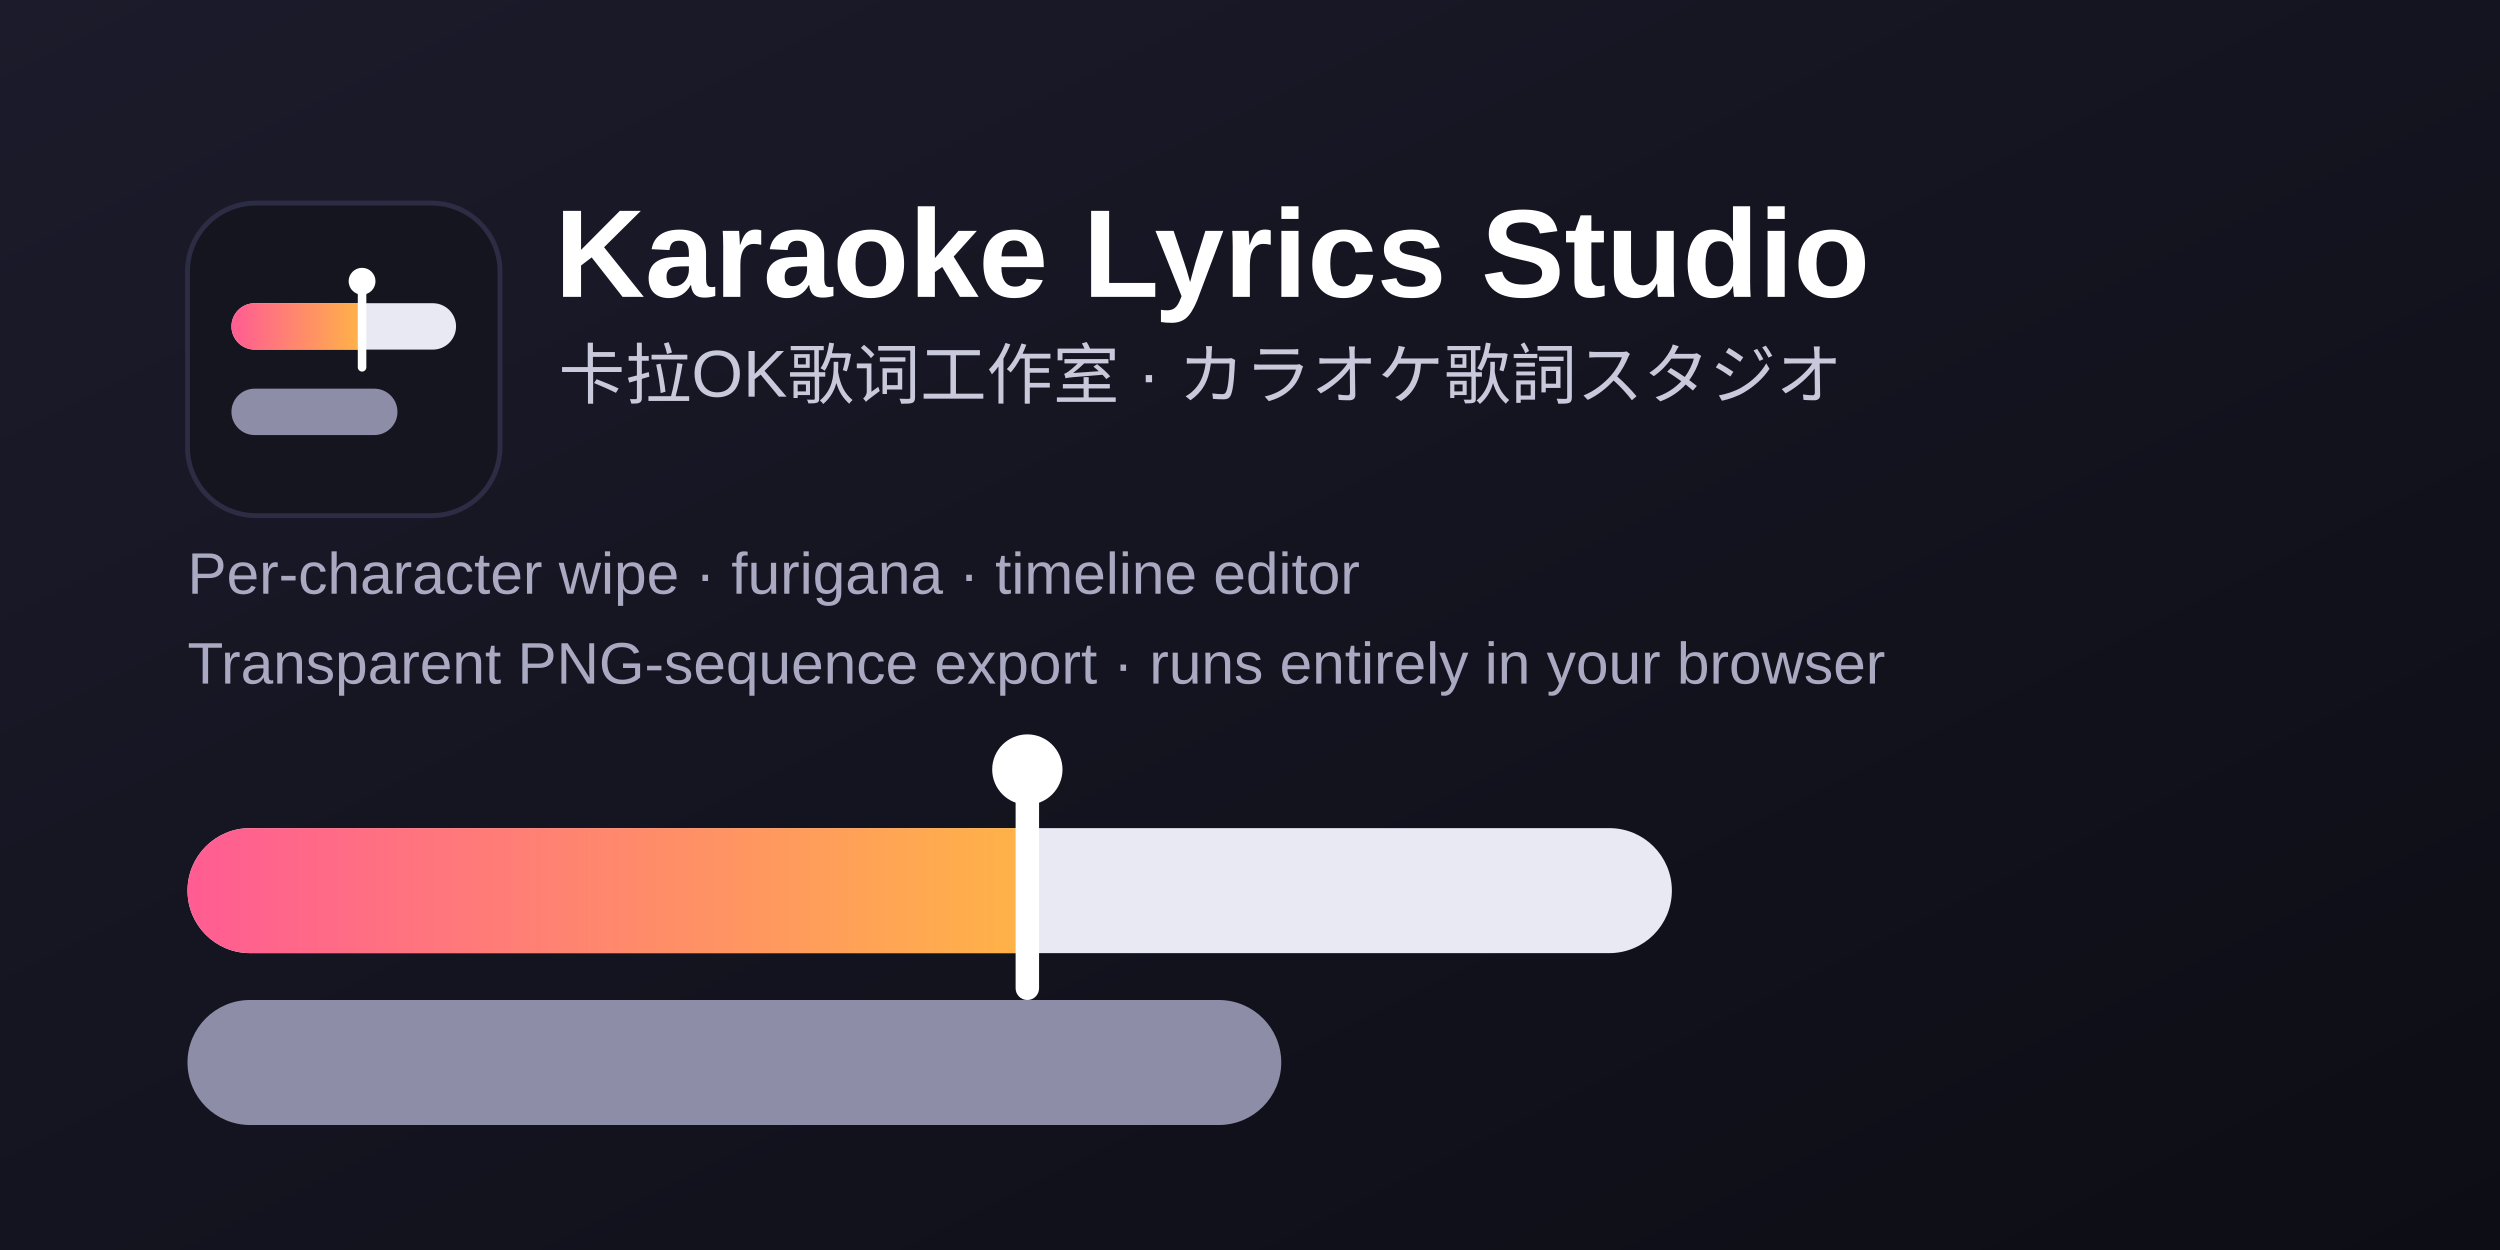
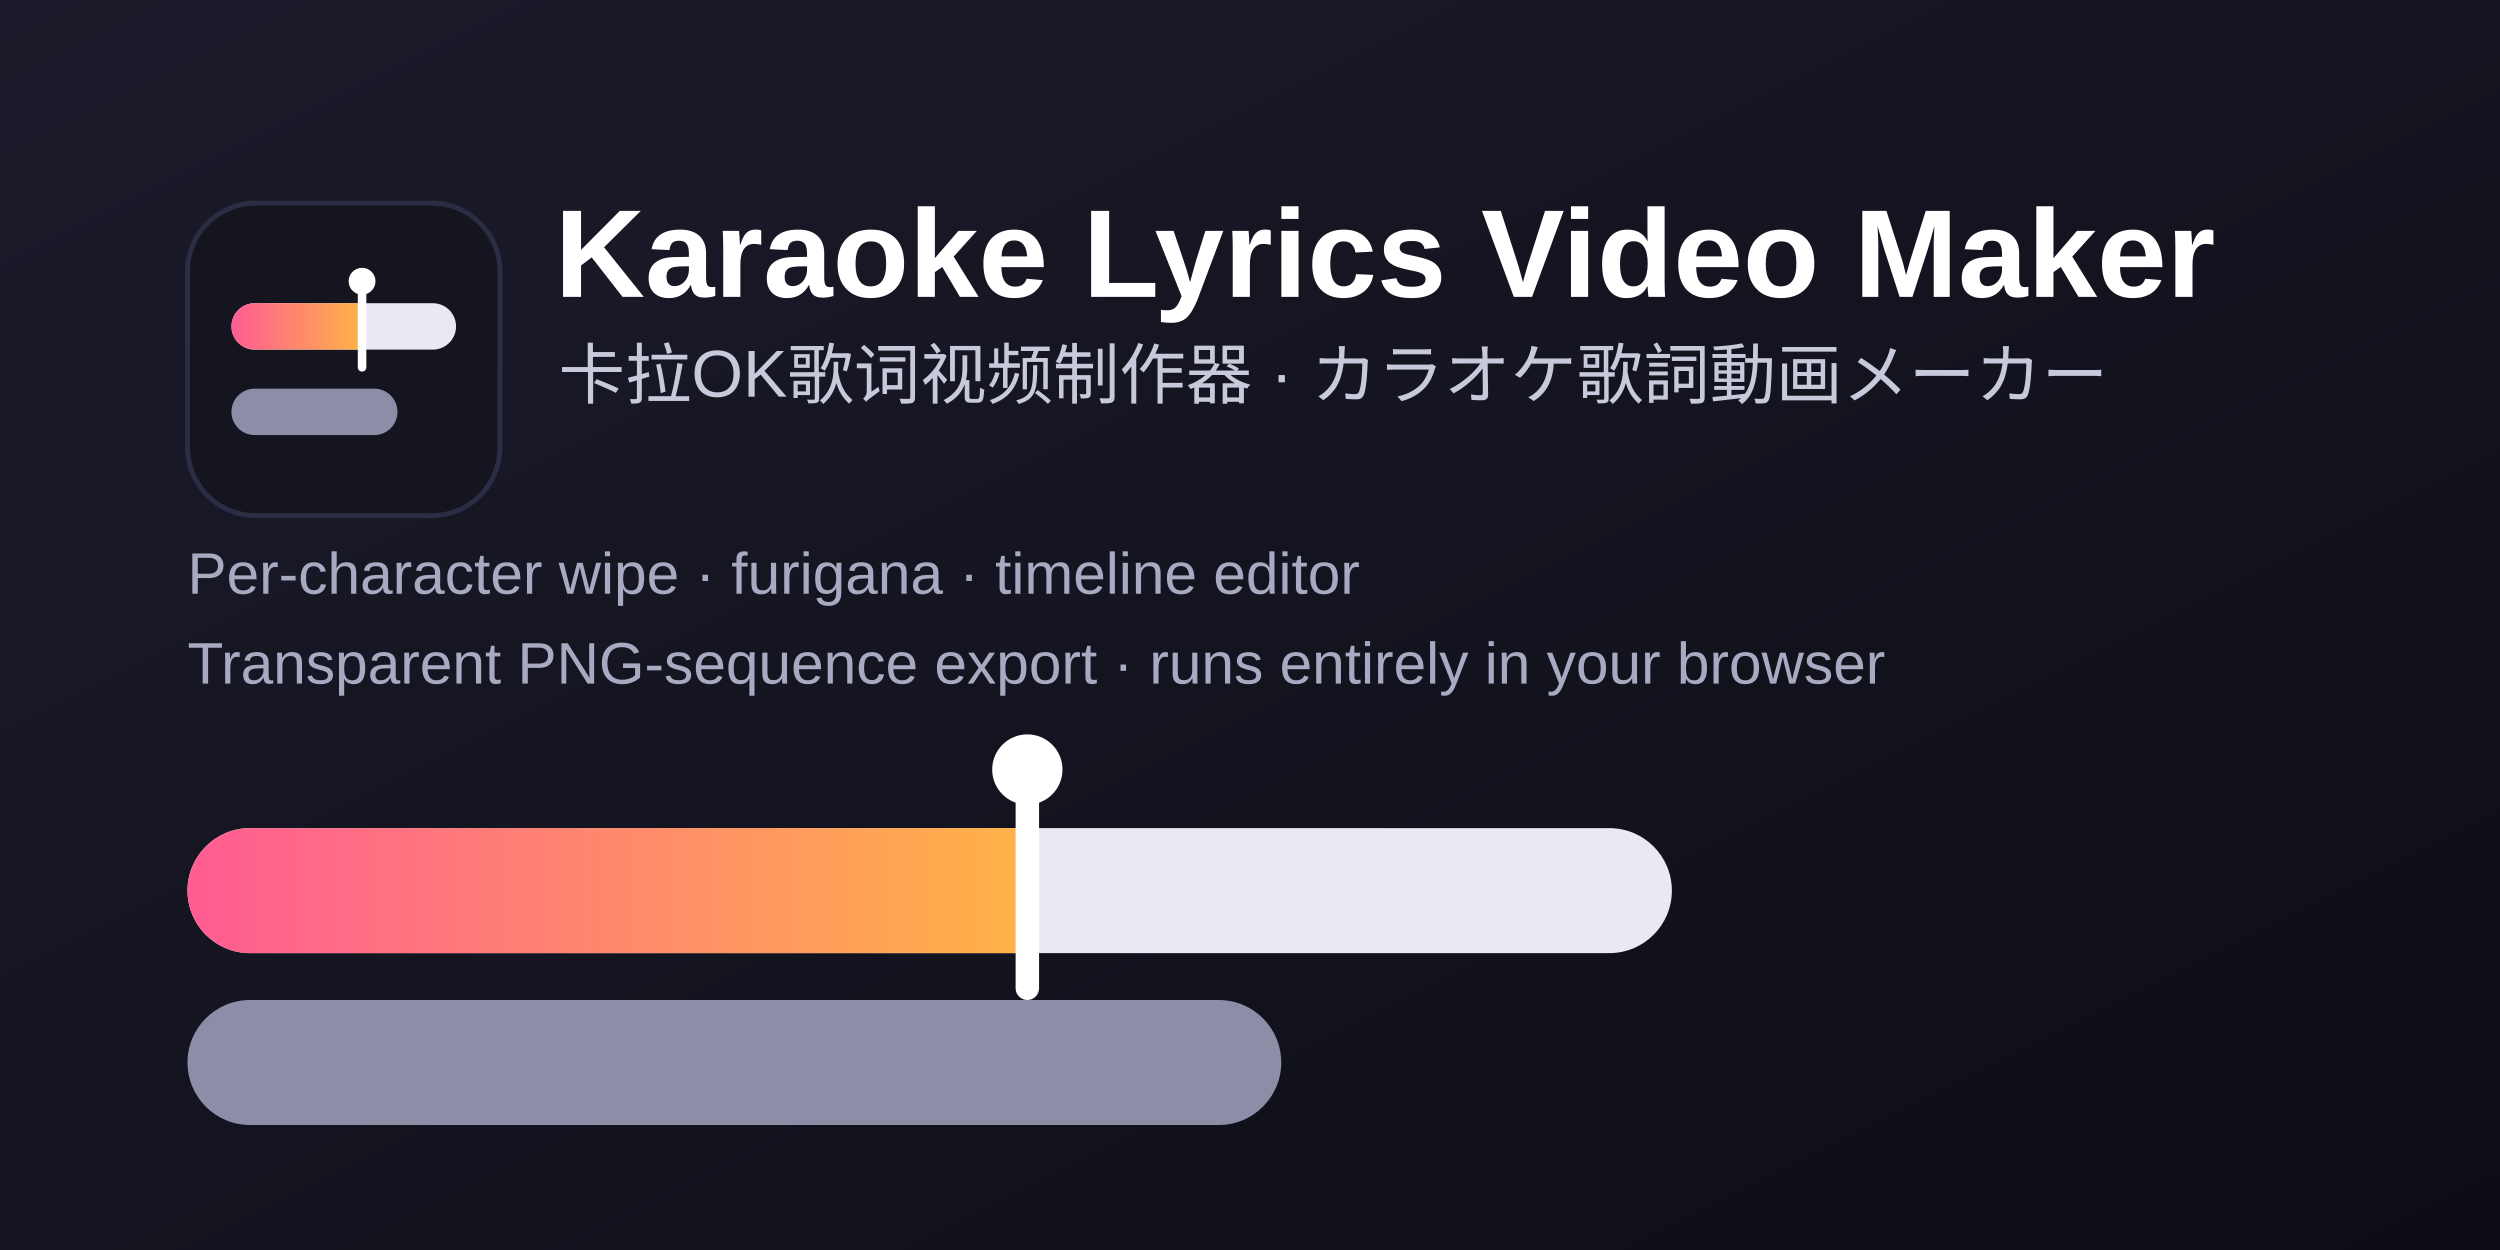
<svg xmlns="http://www.w3.org/2000/svg" viewBox="0 0 1280 640" width="1280" height="640">
  <defs>
    <linearGradient id="bg" x1="0" y1="0" x2="1" y2="1">
      <stop offset="0" stop-color="#1b1b2b" />
      <stop offset="1" stop-color="#0d0d15" />
    </linearGradient>
    <linearGradient id="wipe" x1="0" y1="0" x2="1" y2="0">
      <stop offset="0" stop-color="#ff5c93" />
      <stop offset="1" stop-color="#ffb347" />
    </linearGradient>
    <clipPath id="b1">
      <rect x="96" y="372" width="760" height="64" rx="32" />
    </clipPath>
    <clipPath id="b2">
      <rect x="96" y="460" width="560" height="64" rx="32" />
    </clipPath>
  </defs>
  <rect width="1280" height="640" fill="url(#bg)" />
  <g transform="translate(0 28)">
    <g transform="translate(96 76) scale(0.3125)">
      <rect width="512" height="512" rx="112" fill="#15151f" stroke="#2c2c44" stroke-width="8" />
      <clipPath id="i1">
        <rect x="72" y="164" width="368" height="76" rx="38" />
      </clipPath>
      <clipPath id="i2">
        <rect x="72" y="304" width="272" height="76" rx="38" />
      </clipPath>
      <g clip-path="url(#i1)">
        <rect x="72" y="164" width="368" height="76" fill="#e9e9f4" />
        <rect x="72" y="164" width="214" height="76" fill="url(#wipe)" />
      </g>
      <g clip-path="url(#i2)">
        <rect x="72" y="304" width="272" height="76" fill="#8d8da8" />
      </g>
      <rect x="279" y="128" width="14" height="148" rx="7" fill="#fff" />
      <circle cx="286" cy="128" r="22" fill="#fff" />
    </g>
    <g font-family="'Segoe UI', 'Helvetica Neue', Arial, 'Noto Sans CJK SC', 'Noto Sans CJK JP', 'Microsoft YaHei', 'Yu Gothic', 'Hiragino Sans', sans-serif">
-       <text x="284" y="124" font-size="64" font-weight="700" fill="#ffffff">Karaoke Lyrics Studio</text>
-       <text x="286" y="176" font-size="34" fill="#c9c9dc">卡拉OK歌词工作室  ·  カラオケ歌詞スタジオ</text>
+       <text x="284" y="124" font-size="64" font-weight="700" fill="#ffffff">Karaoke Lyrics Video Maker</text>
+       <text x="286" y="176" font-size="34" fill="#c9c9dc">卡拉OK歌词视频制作器  ·  カラオケ歌詞動画メーカー</text>
    </g>
    <g transform="translate(0 24)">
      <g clip-path="url(#b1)">
        <rect x="96" y="372" width="760" height="64" fill="#e9e9f4" />
        <rect x="96" y="372" width="430" height="64" fill="url(#wipe)" />
      </g>
      <g clip-path="url(#b2)">
        <rect x="96" y="460" width="560" height="64" fill="#8d8da8" />
      </g>
      <rect x="520" y="342" width="12" height="118" rx="6" fill="#ffffff" />
      <circle cx="526" cy="342" r="18" fill="#ffffff" />
    </g>
    <g font-family="'Segoe UI', 'Helvetica Neue', Arial, sans-serif" fill="#a9a9c2" font-size="30">
      <text x="96" y="276">Per-character wipe · furigana · timeline editor</text>
      <text x="96" y="322">Transparent PNG-sequence export · runs entirely in your browser</text>
    </g>
  </g>
</svg>
